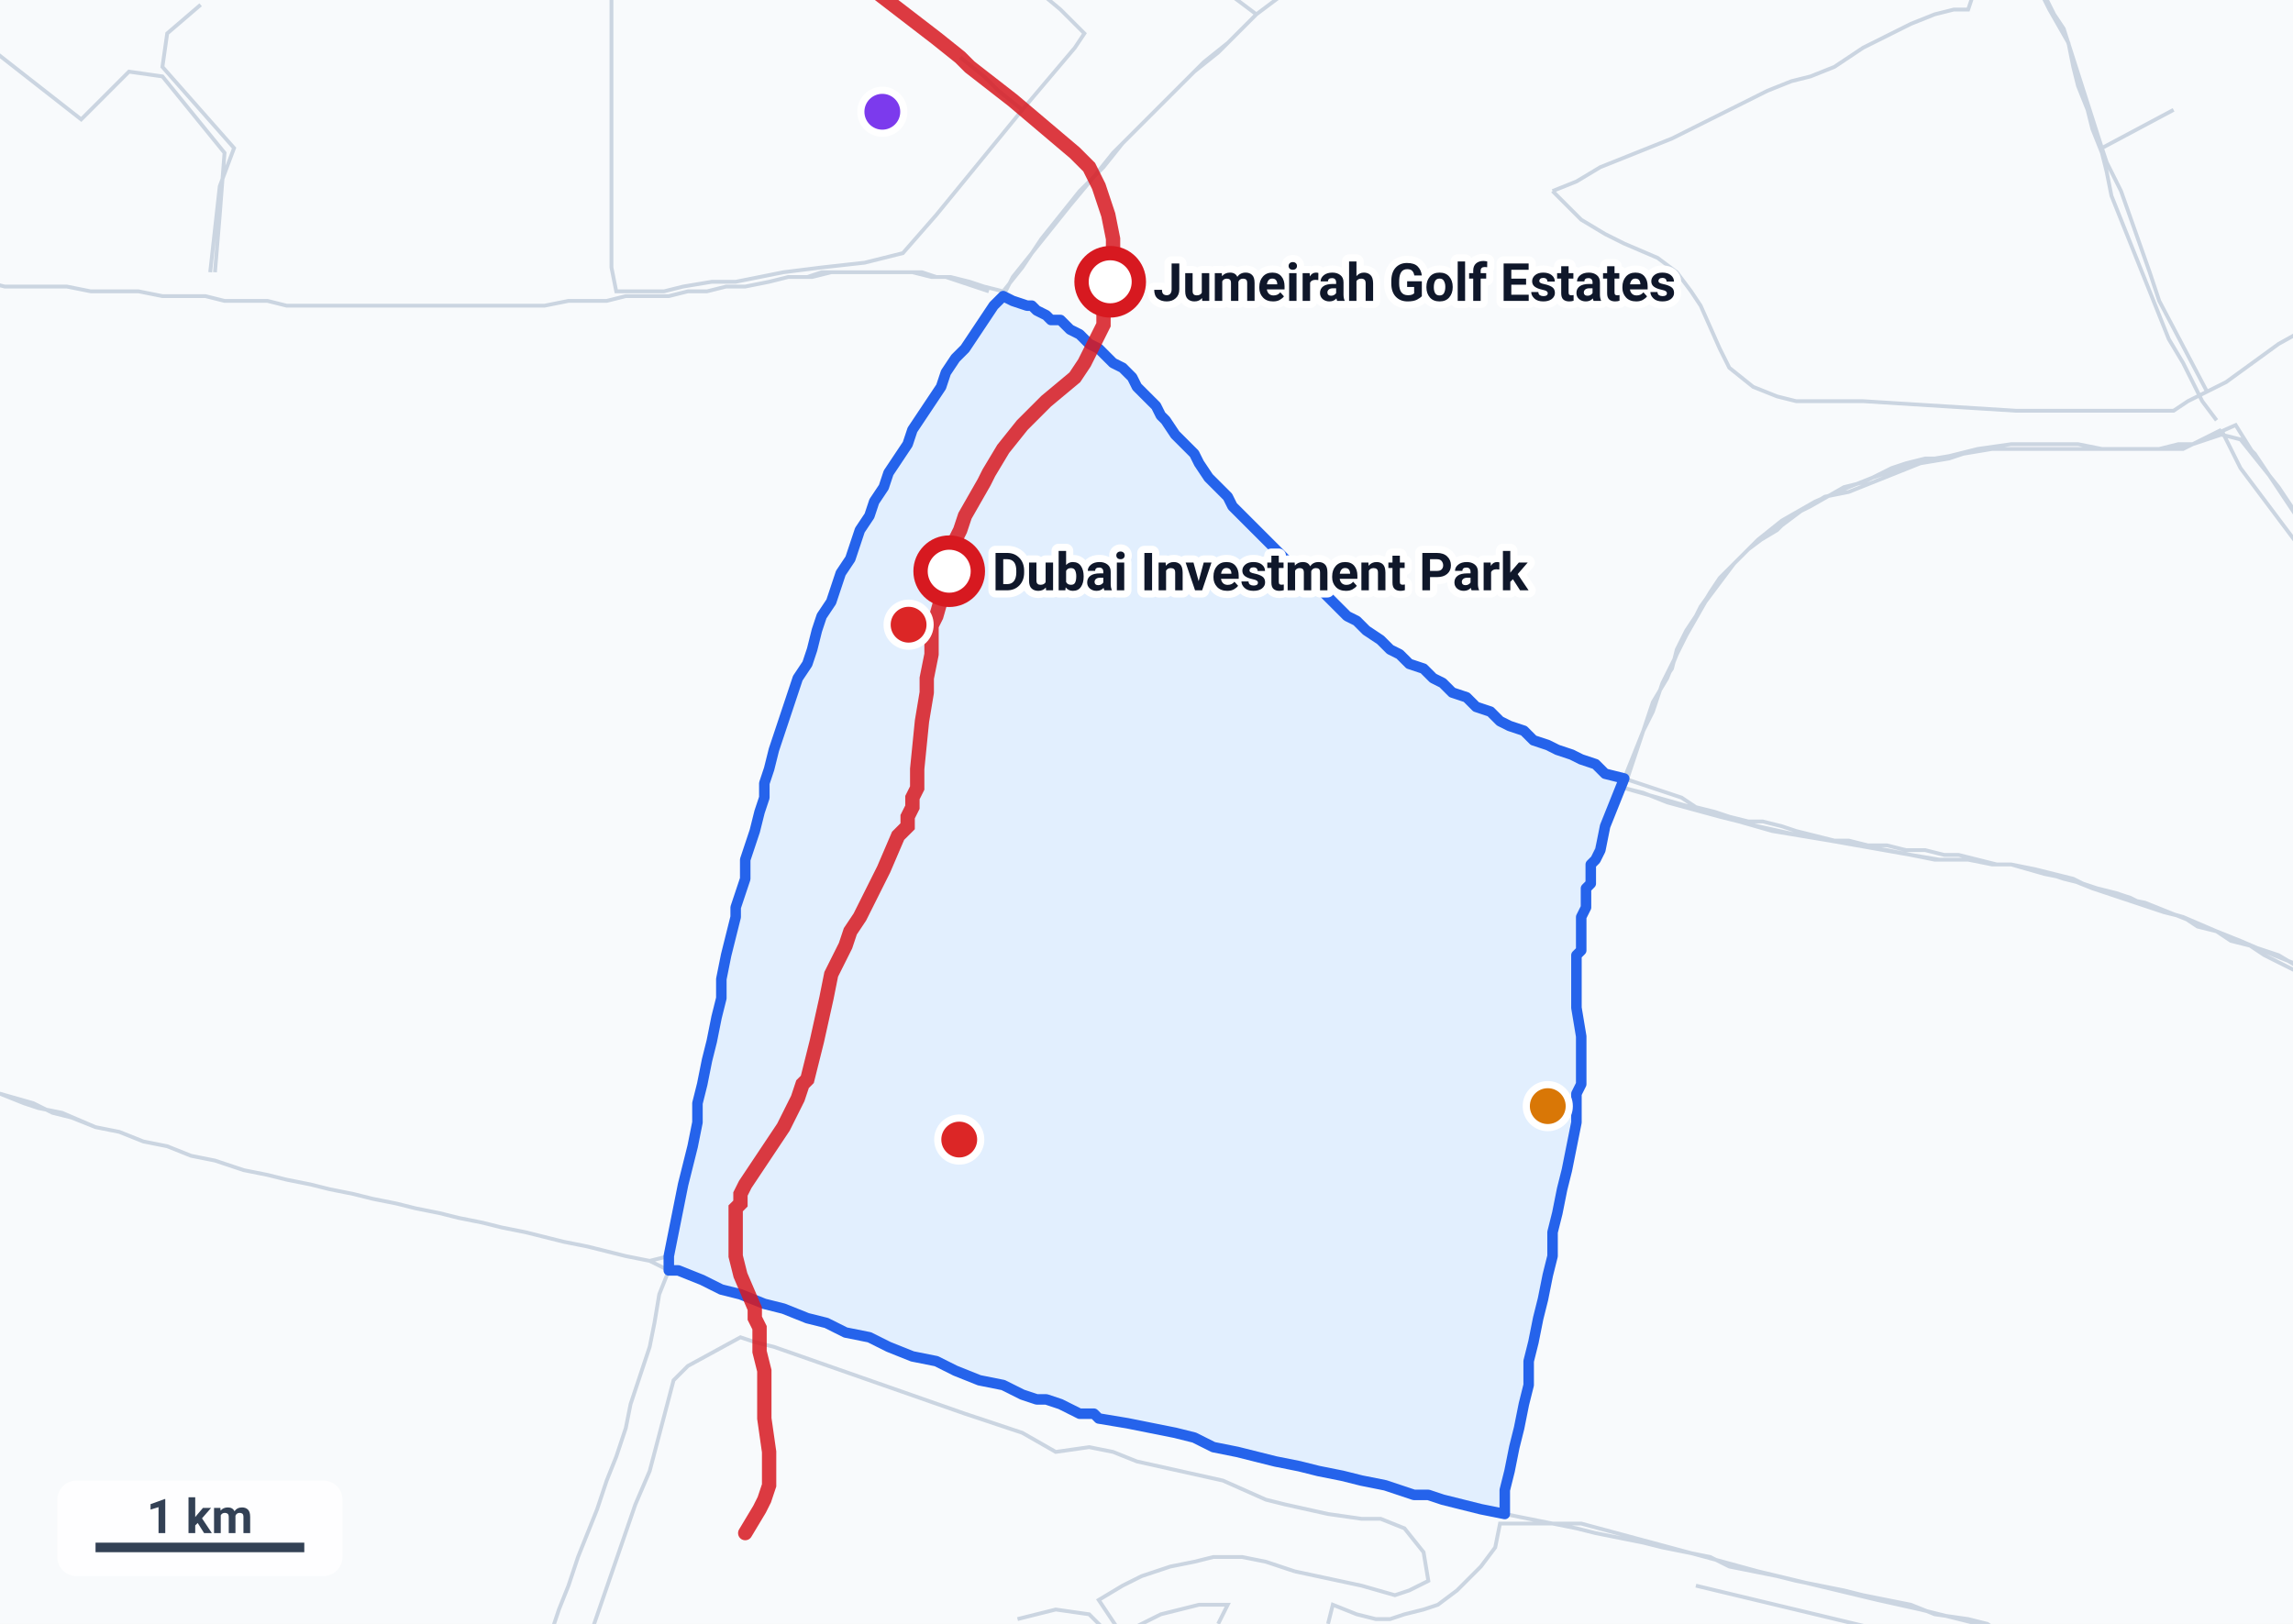
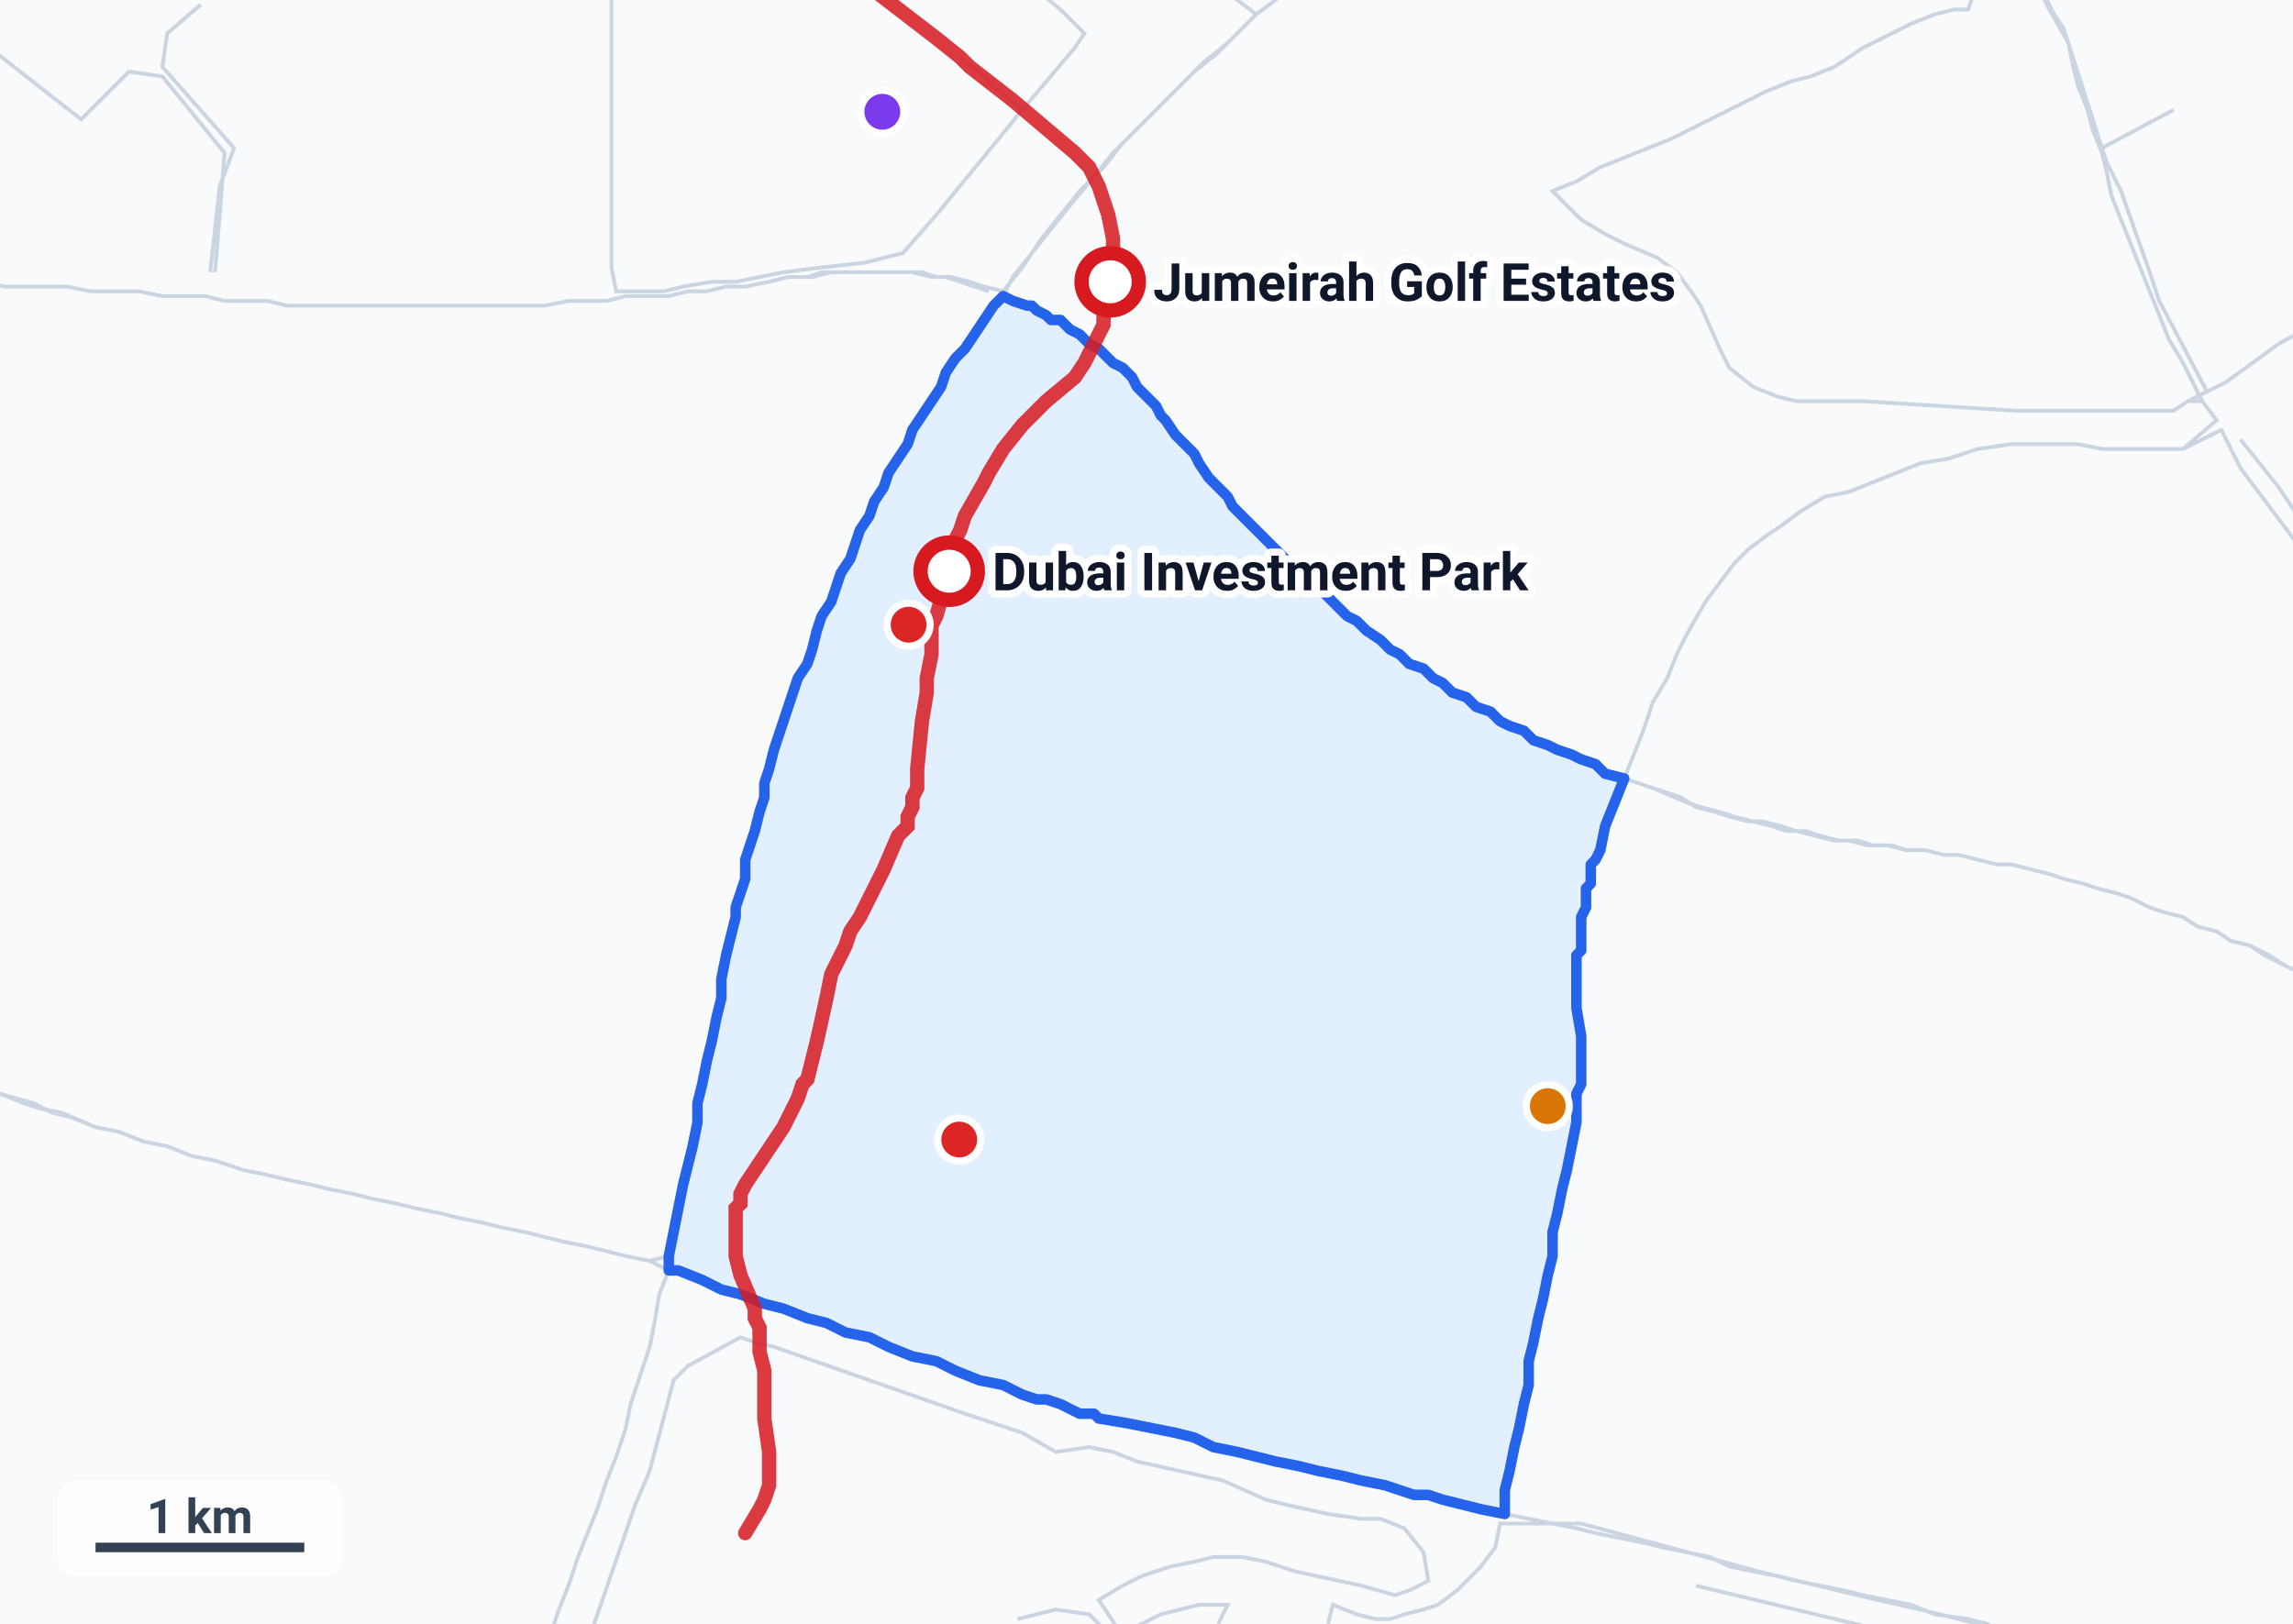
<svg xmlns="http://www.w3.org/2000/svg" viewBox="0 0 480 340" width="480" height="340">
  <style>.l{font:600 11px system-ui,-apple-system,"Segoe UI",Roboto,sans-serif;fill:#0f172a;paint-order:stroke;stroke:#fff;stroke-width:3px;stroke-linejoin:round}.s{font:600 10px system-ui,-apple-system,"Segoe UI",Roboto,sans-serif;fill:#334155}</style>
  <rect width="480" height="340" fill="#f8fafc" />
-   <path d="M432,347 427,345 423,343 419,342 416,340 412,339 405,338 400,336 395,335 390,334 386,333 381,332 376,331 372,330 367,329 362,328 358,326 353,325 348,324 344,323 339,322 334,321 330,320 325,319 320,318 315,317 315,312 316,308 317,303 318,299 319,294 320,290 320,285 321,281 322,276 323,272 324,267 325,263 325,258 326,254 327,249 328,245 329,240 330,235 330,232 330,229 331,225 331,222 331,217 330,211 330,206 330,202 331,199 331,195 331,192 332,188 333,185 333,181 334,178 336,173 338,168 340,163 346,165 352,167 355,169 359,170 362,171 366,172 369,172 373,173 376,174 380,175 384,176 387,176 391,177 395,177 399,178 403,178 407,179 410,179 414,180 418,181 421,181 425,182 429,183 432,184 436,185 439,186 443,187 446,188 450,190 453,191 457,192 460,194 464,195 467,197 471,198 474,200 478,202 482,204 486,206M275,-6 271,-3 267,0 263,3 259,-0 255,-3M210,62 206,67 202,73 198,78 195,84 191,90 188,96 185,102 183,105 182,108 180,111 179,114 178,117 176,120 175,123 174,126 172,129 171,132 170,136 169,139 167,142 166,145 164,151 163,154 162,157 161,161 160,164 160,167 159,170 158,174 157,177 156,180 156,184 155,187 154,190 153,196 152,200 151,205 151,209 150,213 149,218 148,222 147,227 146,231 146,235 145,240 144,244 143,248 142,253 140,263 136,264 131,263 127,262 123,261 118,260 114,259 110,258 105,257 101,256 96,255 92,254 87,253 83,252 78,251 74,250 69,249 65,248 60,247 56,246 51,245 45,243 40,242 35,240 30,239 25,237 20,236 15,234 11,233 7,231 0,229 -4,228 -8,226M-8,59 -3,59 1,60 5,60 10,60 14,60 19,61 24,61 29,61 34,62 39,62 43,62 47,63 51,63 56,63 60,64 64,64 68,64 72,64 77,64 81,64 85,64 89,64 93,64 98,64 102,64 106,64 110,64 114,64 119,63 123,63 127,63 131,62 135,62 140,62 144,61 148,61 152,60 156,60 161,59 165,58 169,58 172,57 175,57 178,57 182,57 185,57 188,57 191,57 195,58 198,58 201,59 204,60 207,61M487,121 484,118 481,114 478,110 475,106 472,102 469,98 465,90M255,-3 259,-0 263,3 260,6 255,11 250,15 245,20 240,25 235,30 231,35 226,40 222,45 218,50 214,56 210,61 206,60 203,59 199,58 196,58 193,57 190,57 187,57 183,57 180,57 177,57 174,57 170,58 165,58 161,59 156,60 152,60 148,61 144,61 140,62 135,62 131,62 127,63 123,63 119,63 114,64 110,64 106,64 102,64 98,64 93,64 89,64 85,64 81,64 77,64 72,64 68,64 64,64 60,64 56,63 51,63 47,63 43,62 39,62 34,62 29,61 24,61 19,61 14,60 10,60 5,60 1,60 -3,59 -8,59M465,90 457,94 451,94 445,94 440,94 435,93 430,93 425,93 421,93 414,94 408,96 402,97 397,99 392,101 387,103 382,104 377,107 373,110 370,112 366,115 363,118 360,122 357,126 353,133 351,137 349,142 346,147 344,153 342,158 340,163 336,162 331,159 326,157 321,155 316,152 312,149 307,146 302,143 298,140 293,137 289,134 284,130 280,127 276,123 272,120 268,116 264,112 260,108 257,104 253,100 250,95 246,91 243,87 240,83 237,79 233,76 230,73 226,70 222,67 217,65 213,63 210,62 212,58 216,53 220,48 224,43 229,37 233,32 238,27 242,23 247,18 252,13 257,9 263,3 267,0 271,-3 275,-6M426,-4 429,2 433,9 434,14 435,18 437,23 438,27 440,32 441,36 442,41 444,46 446,51 448,56 450,61 452,66 454,71 457,76 459,80 461,84 464,88M-8,226 -4,228 0,229 5,231 8,232 13,233 20,236 25,237 30,239 35,240 40,242 45,243 51,245 56,246 60,247 65,248 69,249 74,250 78,251 83,252 87,253 92,254 96,255 101,256 105,257 110,258 114,259 118,260 123,261 127,262 131,263 136,264 140,266 138,271 137,277 136,282 134,288 132,294 131,299 129,305 127,310 125,316 123,321 121,326 119,332 117,337 115,343M488,117 485,113 481,108 477,102 473,97 469,92M406,180 400,179 383,176 377,175 368,173 360,171 349,168 344,166 340,165 342,159 344,153 346,149 348,143 350,140 351,136 353,132 355,129 358,124 360,121 363,118 367,114 372,111 375,108 379,106 386,102 390,101 396,98 399,97 403,96 406,96 410,95 414,94 420,94 428,94 438,94 443,94 448,94 452,94 456,93 459,93 465,91 469,92 472,95 482,110 488,117M486,205 482,203 477,200 471,198 464,195 457,192 450,190 444,188 438,186 434,184 430,183 426,182 421,181 417,181 414,180 406,180M462,82 452,63 450,57 444,40 441,34 440,31 432,6 430,3 425,-7M486,67 477,72 466,80 462,82M440,31 441,34 444,40 450,57 452,63 462,82 466,80 477,72 486,67M455,23 440,31M201,12 206,16 209,19 214,23 196,45 189,53 181,55 172,56 164,57 154,59 149,59 143,60 139,61 133,61 129,61 128,56 128,47 128,37 128,22 128,16 128,7 128,2 128,-4M201,12 206,16 209,19 214,23 225,10 227,7 222,2 216,-3M45,57 46,45 47,32 34,16 27,15 17,25 -6,7M42,1 35,7 34,14 49,31 46,39 44,57M355,332 405,344M213,339 221,337 228,338 233,343 243,338 251,336 257,336 255,340M278,340 279,336 284,338 288,339 291,339 294,338 298,337 301,336 305,333 310,328 313,324 314,319 331,319 357,326 368,329 393,335 402,337 410,339 414,340 421,342 426,344M271,329 285,332 292,334 295,333 299,331 298,325 294,320 289,318 285,318 278,317 269,315 265,314 256,310 238,306 233,304 228,303 221,304 214,300 211,299 202,296 162,282 158,281 155,280 144,286 141,289 136,308 133,315 123,344M229,344 234,341 230,335 235,332 239,330 245,328 250,327 254,326 260,326 265,327 271,329M486,205 481,202 476,200 469,197 464,195 454,191 449,189 444,188 438,186 433,184 428,183 421,181 417,181 412,180 405,180 400,179 395,178 389,177 383,176 377,175 371,174 364,172 360,171 354,169 347,167 340,165 344,153 346,149 348,143 352,135 356,127 361,120 365,116 368,113 373,109 380,105 387,102 392,100 398,98 405,96 411,95 417,94 422,94 431,94 438,94 445,94 452,94 459,93 468,89 473,97 477,102 481,108 485,113 488,117M325,40 331,46 336,49 340,51 347,54 351,57 354,61 356,64 360,73 362,77 367,81 372,83 376,84 385,84 390,84 422,86 441,86 446,86 455,86 458,84 462,82 452,63 450,57 444,40 441,34 440,31 432,6 430,3 425,-7 413,-1 412,2 409,2 405,3 400,5 396,7 390,10 384,14 379,16 375,17 370,19 364,22 356,26 350,29 335,35 330,38 325,40" fill="none" stroke="#cbd5e1" stroke-width="0.8" />
+   <path d="M432,347 427,345 423,343 419,342 416,340 412,339 405,338 400,336 395,335 390,334 386,333 381,332 376,331 372,330 367,329 362,328 358,326 353,325 348,324 344,323 339,322 334,321 330,320 325,319 320,318 315,317 315,312 316,308 317,303 318,299 319,294 320,290 320,285 321,281 322,276 323,272 324,267 325,263 325,258 326,254 327,249 328,245 329,240 330,235 330,232 330,229 331,225 331,222 331,217 330,211 330,206 330,202 331,199 331,195 331,192 332,188 333,185 333,181 334,178 336,173 338,168 340,163 346,165 352,167 355,169 359,170 362,171 366,172 369,172 373,173 376,174 380,175 384,176 387,176 391,177 395,177 399,178 403,178 407,179 410,179 414,180 418,181 421,181 425,182 429,183 432,184 436,185 439,186 443,187 446,188 450,190 453,191 457,192 460,194 464,195 467,197 471,198 474,200 478,202 482,204 486,206M275,-6 271,-3 267,0 263,3 259,-0 255,-3M210,62 206,67 202,73 198,78 195,84 191,90 188,96 185,102 183,105 182,108 180,111 179,114 178,117 176,120 175,123 174,126 172,129 171,132 170,136 169,139 167,142 166,145 164,151 163,154 162,157 161,161 160,164 160,167 159,170 158,174 157,177 156,180 156,184 155,187 154,190 153,196 152,200 151,205 151,209 150,213 149,218 148,222 147,227 146,231 146,235 145,240 144,244 143,248 142,253 140,263 136,264 131,263 127,262 123,261 118,260 114,259 110,258 105,257 101,256 96,255 92,254 87,253 83,252 78,251 74,250 69,249 65,248 60,247 56,246 51,245 45,243 40,242 35,240 30,239 25,237 20,236 15,234 11,233 7,231 0,229 -4,228 -8,226M-8,59 -3,59 1,60 5,60 10,60 14,60 19,61 24,61 29,61 34,62 39,62 43,62 47,63 51,63 56,63 60,64 64,64 68,64 72,64 77,64 81,64 85,64 89,64 93,64 98,64 102,64 106,64 110,64 114,64 119,63 123,63 127,63 131,62 135,62 140,62 144,61 148,61 152,60 156,60 161,59 165,58 169,58 172,57 175,57 178,57 182,57 185,57 188,57 191,57 195,58 198,58 201,59 204,60 207,61M487,121 484,118 481,114 478,110 475,106 472,102 469,98 465,90M255,-3 259,-0 263,3 260,6 255,11 250,15 245,20 240,25 235,30 231,35 226,40 222,45 218,50 214,56 210,61 206,60 203,59 199,58 196,58 193,57 190,57 187,57 183,57 180,57 177,57 174,57 170,58 165,58 161,59 156,60 152,60 148,61 144,61 140,62 135,62 131,62 127,63 123,63 119,63 114,64 110,64 106,64 102,64 98,64 93,64 89,64 85,64 81,64 77,64 72,64 68,64 64,64 60,64 56,63 51,63 47,63 43,62 39,62 34,62 29,61 24,61 19,61 14,60 10,60 5,60 1,60 -3,59 -8,59M465,90 457,94 451,94 445,94 440,94 435,93 430,93 425,93 421,93 414,94 408,96 402,97 397,99 392,101 387,103 382,104 377,107 373,110 370,112 366,115 363,118 360,122 357,126 353,133 351,137 349,142 346,147 344,153 342,158 340,163 336,162 331,159 326,157 321,155 316,152 312,149 307,146 302,143 298,140 293,137 289,134 284,130 280,127 276,123 272,120 268,116 264,112 260,108 257,104 253,100 250,95 246,91 243,87 240,83 237,79 233,76 230,73 226,70 222,67 217,65 213,63 210,62 212,58 216,53 220,48 224,43 229,37 233,32 238,27 242,23 247,18 252,13 257,9 263,3 267,0 271,-3 275,-6M426,-4 429,2 433,9 434,14 435,18 437,23 438,27 440,32 441,36 442,41 444,46 446,51 448,56 450,61 452,66 454,71 457,76 459,80 461,84 464,88M486,206 482,204 478,202 475,200 471,198 467,197 464,195 460,194 457,192 453,191 450,190 446,188 443,187 439,186 436,185 432,184 429,183 425,182 421,181 418,181 414,180 410,179 407,179 403,178 399,178 396,177 392,177 389,176 385,176 381,175 378,174 374,174 371,173 367,172 363,171 360,170 356,169 353,168 346,165 340,163 342,158 344,153 346,147 349,142 351,137 353,133 357,126 360,122 363,118 366,115 370,112 373,110 377,107 382,104 387,103 392,101 397,99 402,97 408,96 414,94 421,93 425,93 430,93 435,93 440,94 445,94 451,94 457,94 465,90 469,98 472,102 475,106 478,110 481,114 484,118 487,121M-8,226 -4,228 0,229 5,231 8,232 13,233 20,236 25,237 30,239 35,240 40,242 45,243 51,245 56,246 60,247 65,248 69,249 74,250 78,251 83,252 87,253 92,254 96,255 101,256 105,257 110,258 114,259 118,260 123,261 127,262 131,263 136,264 140,266 138,271 137,277 136,282 134,288 132,294 131,299 129,305 127,310 125,316 123,321 121,326 119,332 117,337 115,343M488,117 485,113 481,108 477,102 473,97 469,92M462,82 452,63 450,57 444,40 441,34 440,31 432,6 430,3 425,-7M486,67 477,72 466,80 462,82M440,31 441,34 444,40 450,57 452,63 462,82 466,80 477,72 486,67M455,23 440,31M201,12 206,16 209,19 214,23 196,45 189,53 181,55 172,56 164,57 154,59 149,59 143,60 139,61 133,61 129,61 128,56 128,47 128,37 128,22 128,16 128,7 128,2 128,-4M201,12 206,16 209,19 214,23 225,10 227,7 222,2 216,-3M45,57 46,45 47,32 34,16 27,15 17,25 -6,7M42,1 35,7 34,14 49,31 46,39 44,57M355,332 405,344M213,339 221,337 228,338 233,343 243,338 251,336 257,336 255,340M278,340 279,336 284,338 288,339 291,339 294,338 298,337 301,336 305,333 310,328 313,324 314,319 331,319 357,326 368,329 393,335 402,337 410,339 414,340 421,342 426,344M271,329 285,332 292,334 295,333 299,331 298,325 294,320 289,318 285,318 278,317 269,315 265,314 256,310 238,306 233,304 228,303 221,304 214,300 211,299 202,296 162,282 158,281 155,280 144,286 141,289 136,308 133,315 123,344M229,344 234,341 230,335 235,332 239,330 245,328 250,327 254,326 260,326 265,327 271,329M457,94 451,94 445,94 440,94 435,93 430,93 425,93 421,93 414,94 408,96 402,97 397,99 392,101 387,103 382,104 377,107 373,110 370,112 366,115 363,118 360,122 357,126 353,133 351,137 349,142 346,147 344,153 342,158 340,163 336,162 331,159 326,157 321,155 316,152 312,149 307,146 302,143 298,140 293,137 289,134 284,130 280,127 276,123 272,120 268,116 264,112 260,108 257,104 253,100 250,95 246,91 243,87 240,83 237,79 233,76 230,73 226,70 222,67 217,65 213,63 210,62 212,58 216,53 220,48 224,43 229,37 233,32 238,27 242,23 247,18 252,13 257,9 263,3 267,0 271,-3 275,-6M425,-7 413,-1 412,2 409,2 405,3 400,5 396,7 390,10 384,14 379,16 375,17 370,19 364,22 356,26 350,29 335,35 330,38 325,40 331,46 336,49 340,51 347,54 351,57 354,61 356,64 360,73 362,77 367,81 372,83 376,84 385,84 390,84 422,86 441,86 446,86 455,86 458,84 461,84 464,88 457,94M325,40 331,46 336,49 340,51 347,54 351,57 354,61 356,64 360,73 362,77 367,81 372,83 376,84 385,84 390,84 422,86 441,86 446,86 455,86 458,84 462,82 452,63 450,57 444,40 441,34 440,31 432,6 430,3 425,-7 413,-1 412,2 409,2 405,3 400,5 396,7 390,10 384,14 379,16 375,17 370,19 364,22 356,26 350,29 335,35 330,38 325,40" fill="none" stroke="#cbd5e1" stroke-width="0.8" />
  <path d="M326,157 329,158 331,159 334,160 336,162 340,163 338,168 336,173 335,178 334,180 333,181 333,183 333,185 332,186 332,188 332,190 331,192 331,193 331,195 331,197 331,199 330,200 330,202 330,204 330,206 330,211 331,217 331,222 331,224 331,225 331,227 330,229 330,230 330,232 330,233 330,235 330,235 329,240 328,245 327,249 326,254 325,258 325,263 324,267 323,272 322,276 321,281 320,285 320,290 319,294 318,299 317,303 316,308 315,312 315,317 310,316 302,314 299,313 296,313 293,312 290,311 285,310 281,309 276,308 272,307 267,306 263,305 259,304 254,303 250,301 246,300 241,299 236,298 230,297 229,296 226,296 224,295 222,294 219,293 217,293 214,292 210,290 205,289 200,287 196,285 191,284 186,282 182,280 177,279 173,277 169,276 164,274 160,273 155,271 151,270 147,268 142,266 140,266 140,263 142,253 143,248 144,244 145,240 146,235 146,231 147,227 148,222 149,218 150,213 151,209 151,205 152,200 153,196 154,192 154,190 155,187 156,184 156,180 157,177 158,174 159,170 160,167 160,164 161,161 162,157 163,154 164,151 165,148 166,145 167,142 169,139 170,136 171,132 172,129 174,126 175,123 176,120 178,117 179,114 180,111 182,108 183,105 185,102 186,99 188,96 190,93 191,90 193,87 195,84 197,81 198,78 200,75 202,73 204,70 206,67 208,64 210,62 212,63 215,64 216,64 217,65 219,66 220,67 222,67 223,68 224,69 226,70 227,71 228,72 230,73 231,74 232,75 233,76 235,77 236,78 237,79 238,81 239,82 240,83 241,84 242,85 243,87 244,88 246,91 248,93 250,95 251,97 253,100 255,102 257,104 258,106 260,108 262,110 264,112 266,114 268,116 270,118 272,120 274,121 276,123 278,125 280,127 282,129 284,130 286,132 289,134 291,136 293,137 295,139 298,140 300,142 302,143 304,145 307,146 309,148 312,149 314,151 316,152 319,153 321,155 324,156 326,157Z" fill="#dbeafe" fill-opacity="0.75" stroke="#2563eb" stroke-width="2.2" stroke-linejoin="round" />
  <path d="M168,-15 175,-9 183,-2 196,8 201,12M201,12 203,14M203,14 212,21M212,21 225,32 228,35 230,39 231,42 232,45 233,50 233,55 232,59 231,63 231,68 230,70 227,76 225,79 219,84 214,89 210,94 207,99 206,101 202,108 201,111 200,113 199,116 198,120 198,122 196,129 195,131 195,137M195,137 194,142 194,145M194,145 193,151M193,151 192,161 192,163 192,165 191,167 191,169 190,171 190,173 188,175 185,182 181,190 180,192 178,195 177,198 176,200 175,202 174,204 173,209 171,218 169,226 168,227 167,230 166,232 164,236 160,242 156,248 155,250 155,252 154,253 154,255 154,257 154,259 154,261 154,263 155,267 158,274 158,276 159,278 159,280 159,283 160,287 160,292 160,297 161,304 161,307 161,309 161,311 160,314 159,316 156,321" fill="none" stroke="#d71920" stroke-width="3" stroke-linecap="round" stroke-opacity="0.85" />
  <circle cx="324.0" cy="231.6" r="4.5" fill="#d97706" stroke="#fff" stroke-width="1.5" />
  <circle cx="190.2" cy="130.8" r="4.5" fill="#dc2626" stroke="#fff" stroke-width="1.5" />
  <circle cx="200.8" cy="238.6" r="4.5" fill="#dc2626" stroke="#fff" stroke-width="1.5" />
  <circle cx="184.7" cy="23.4" r="4.5" fill="#7c3aed" stroke="#fff" stroke-width="1.5" />
  <circle cx="198.7" cy="119.6" r="6" fill="#fff" stroke="#d71920" stroke-width="3" />
  <circle cx="232.4" cy="59.0" r="6" fill="#fff" stroke="#d71920" stroke-width="3" />
  <text x="207.7" y="123.6" text-anchor="start" class="l">Dubai Investment Park</text>
  <text x="241.4" y="63.0" text-anchor="start" class="l">Jumeirah Golf Estates</text>
  <g>
    <rect x="12" y="310" width="59.7" height="20" rx="4" fill="#fff" fill-opacity="0.85" />
    <path d="M20,324h43.7" stroke="#334155" stroke-width="2" />
    <text x="41.8" y="321" text-anchor="middle" class="s">1 km</text>
  </g>
</svg>
